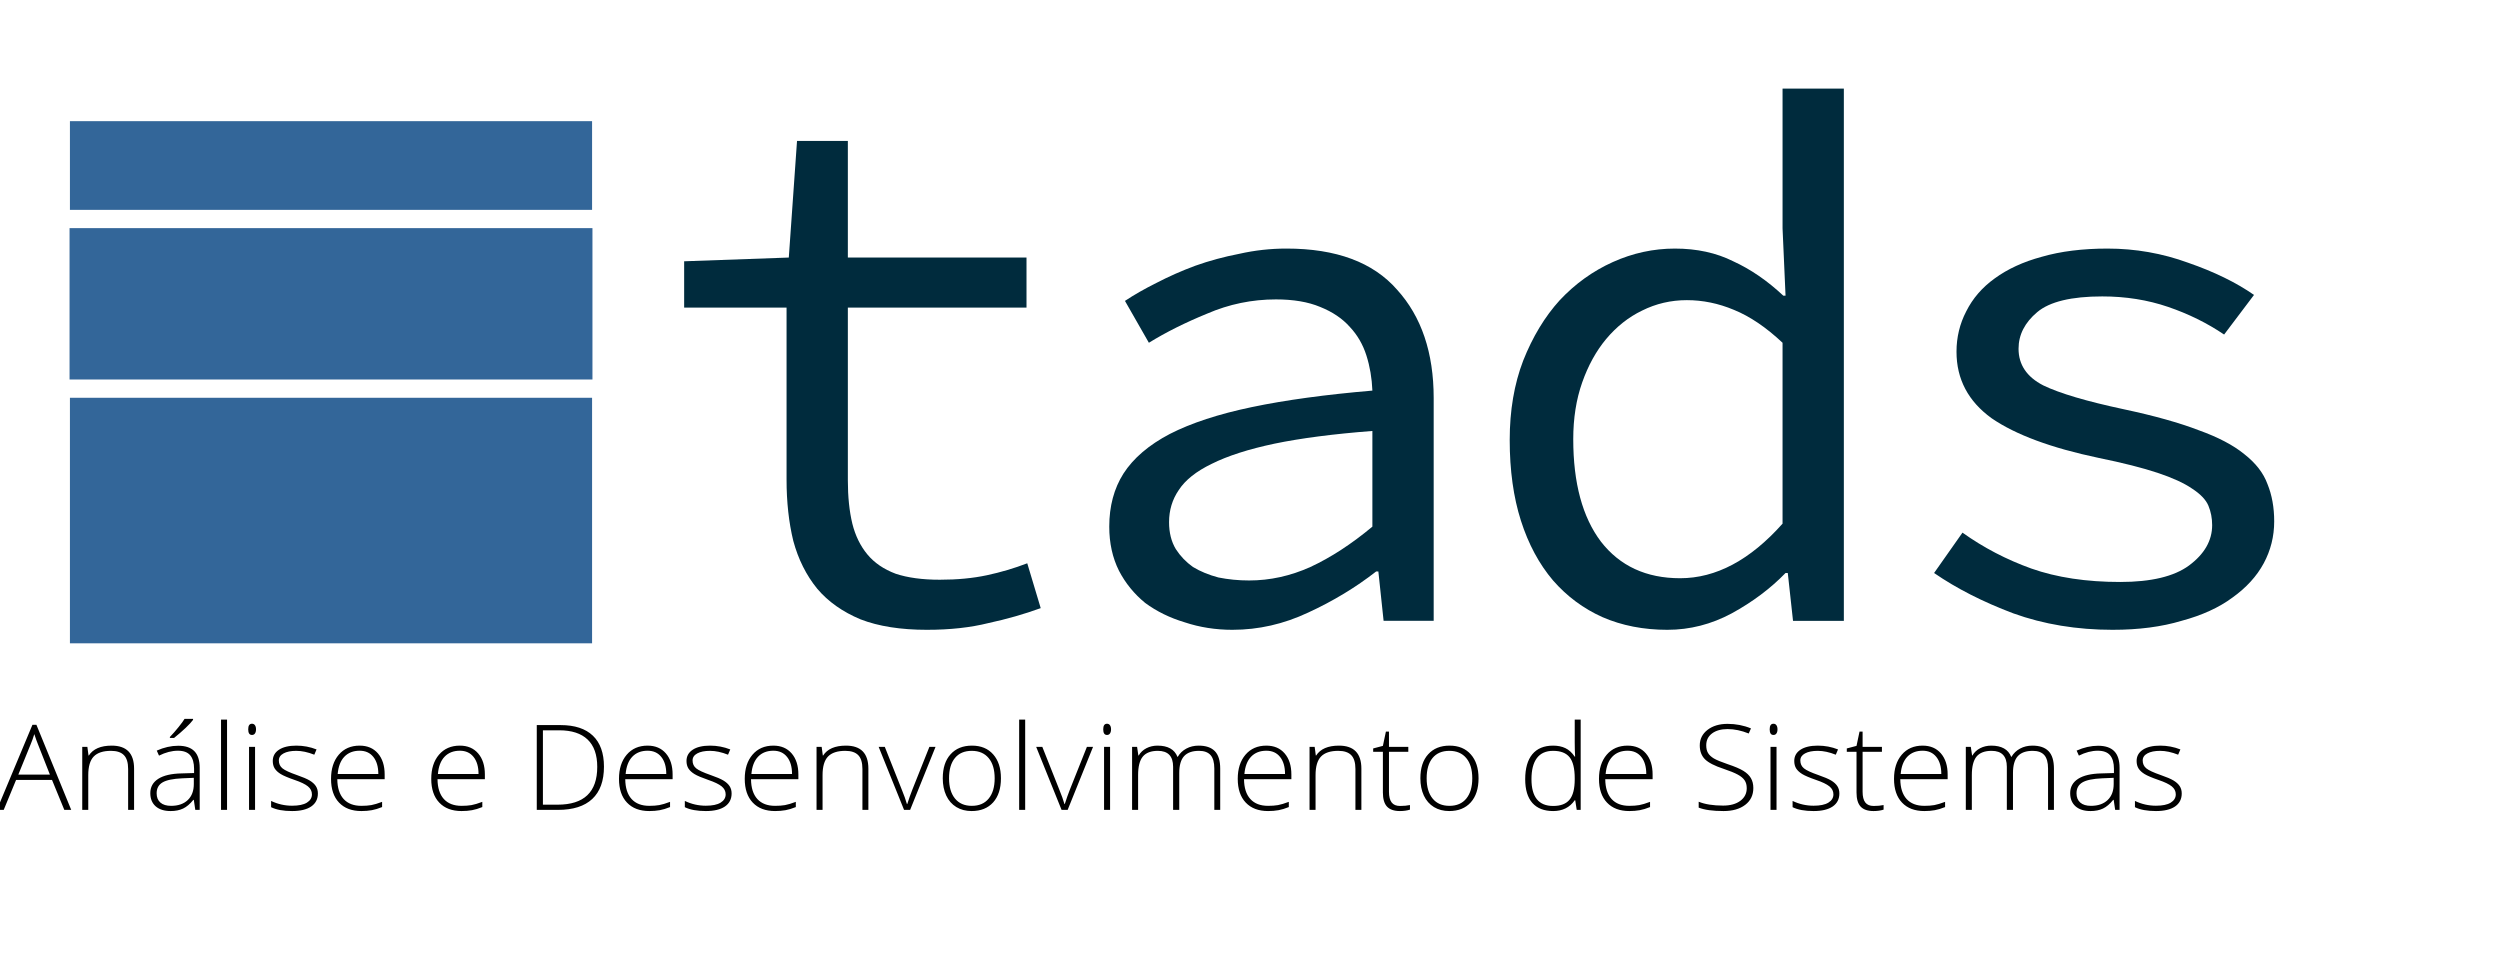
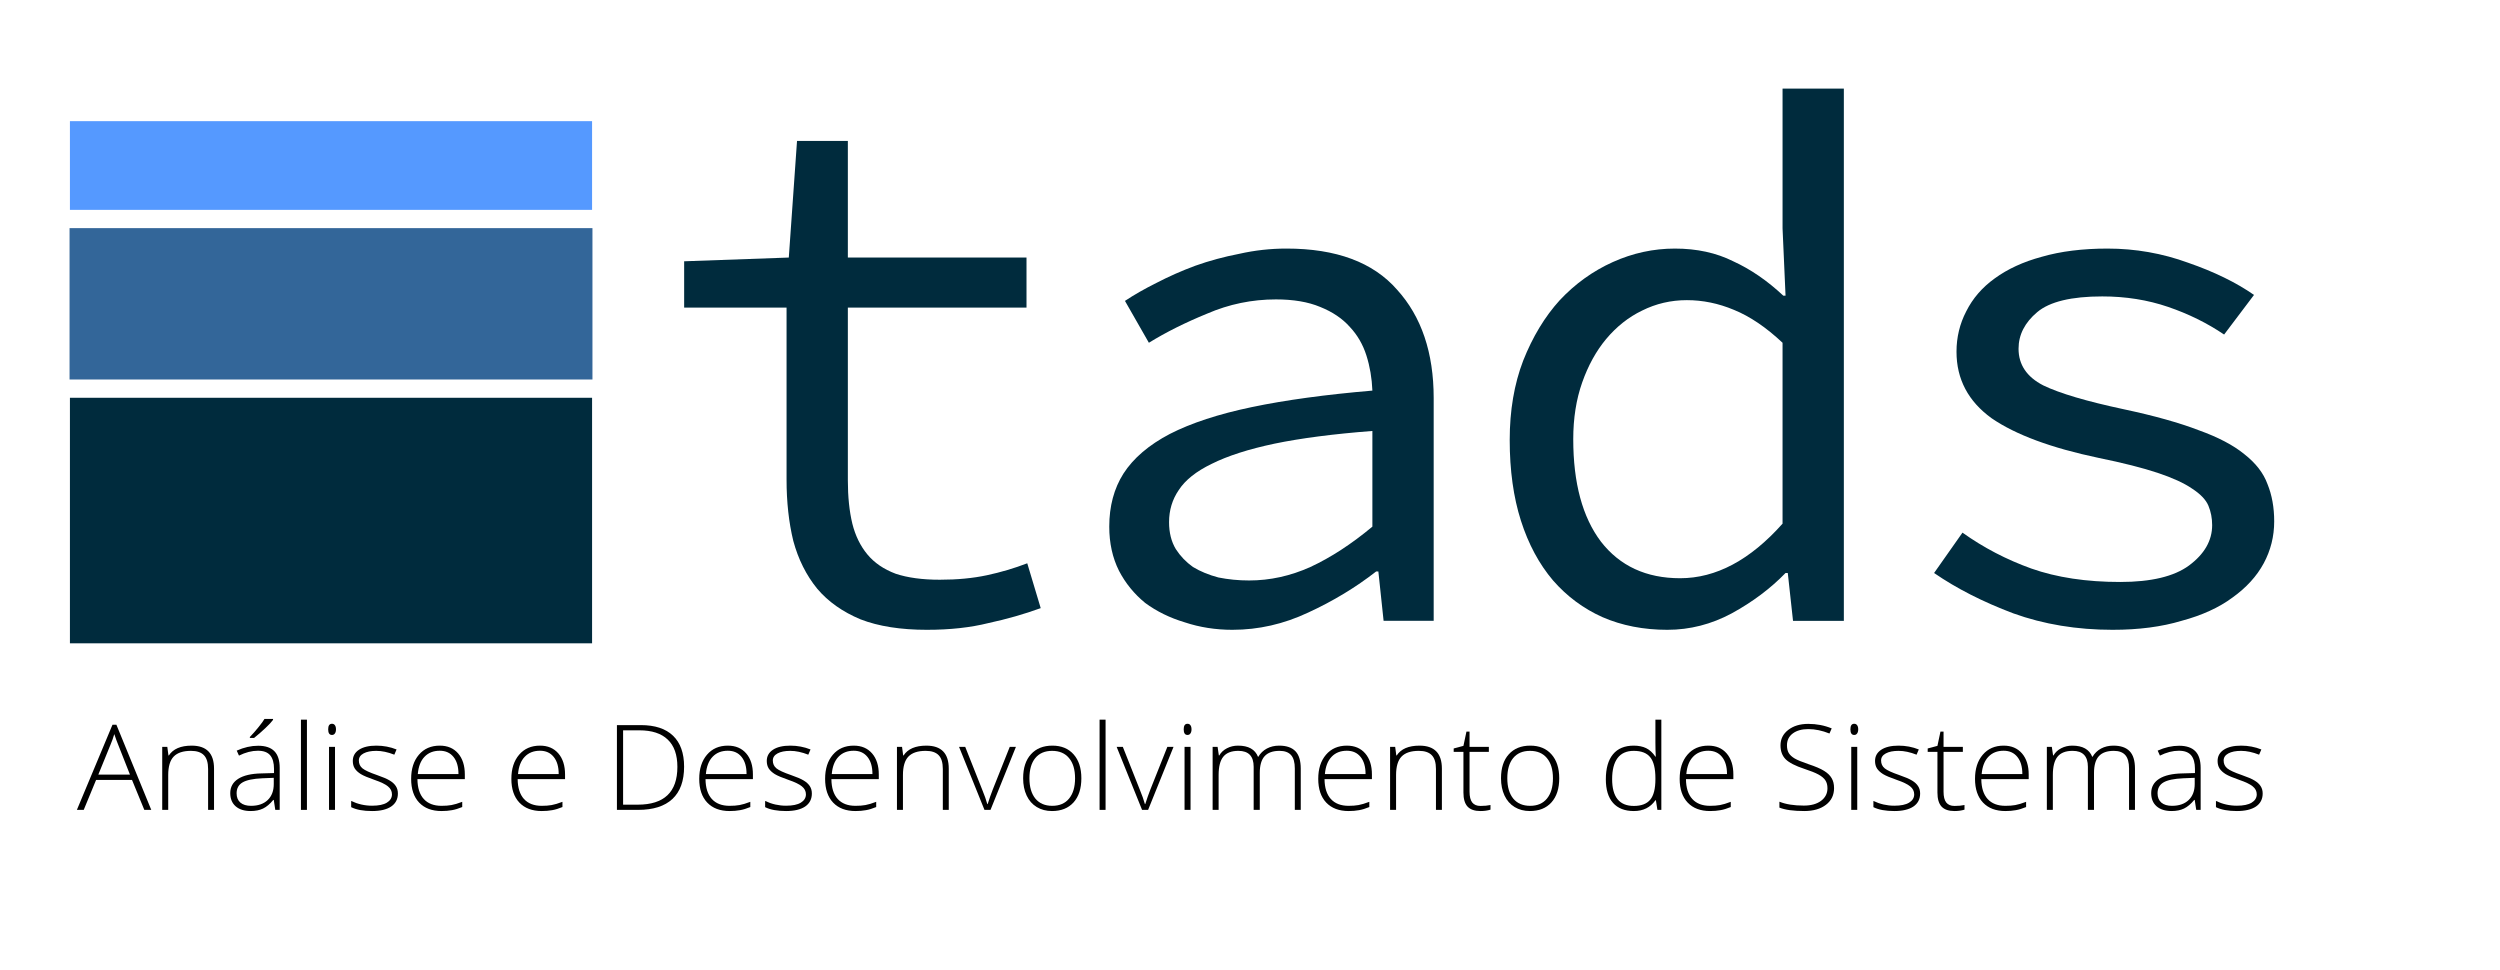
<svg xmlns="http://www.w3.org/2000/svg" width="165mm" height="64mm" id="svg3717" version="1.1">
  <defs id="defs3719" />
  <g id="layer1" transform="translate(0,-825.5911)">
    <g transform="matrix(1.081782,0,0,1.081782,-734.4209,536.6455)" id="text3706" style="font-style:normal;font-variant:normal;font-weight:normal;font-stretch:normal;font-size:172.37px;line-height:125%;font-family:Sans;-inkscape-font-specification:'Source Code Pro Semi-Light';text-align:start;letter-spacing:0px;word-spacing:0px;writing-mode:lr-tb;text-anchor:start;fill:#002b3d;fill-opacity:1;stroke:none">
      <path id="path3711" style="font-variant:normal;font-stretch:normal;font-family:'Source Code Pro';-inkscape-font-specification:'Source Code Pro Semi-Light';fill:#002b3d" d="m 892.677,412.33 c -6.09,-1e-5 -11.204,-0.804 -15.341,-2.413 -4.137,-1.724 -7.469,-4.079 -9.997,-7.067 -2.528,-3.103 -4.367,-6.78 -5.516,-11.032 -1.034,-4.252 -1.551,-8.963 -1.551,-14.134 l 0,-39.645 -23.615,0 0,-10.687 24.132,-0.862 1.896,-26.89 11.721,0 0,26.89 41.196,0 0,11.549 -41.196,0 0,39.817 c -5e-5,3.792 0.345,7.125 1.034,9.997 0.689,2.758 1.839,5.114 3.447,7.067 1.609,1.954 3.792,3.447 6.55,4.482 2.758,0.919 6.148,1.379 10.17,1.379 4.022,10e-6 7.642,-0.345 10.859,-1.034 3.217,-0.689 6.32,-1.609 9.308,-2.758 l 3.103,10.342 c -3.792,1.379 -7.814,2.528 -12.066,3.447 -4.137,1.034 -8.848,1.551 -14.134,1.551" />
      <path id="path3713" style="font-variant:normal;font-stretch:normal;font-family:'Source Code Pro';-inkscape-font-specification:'Source Code Pro Semi-Light';fill:#002b3d" d="m 963.126,412.33 c -3.907,-1e-5 -7.584,-0.575 -11.032,-1.724 -3.447,-1.034 -6.493,-2.528 -9.136,-4.482 -2.528,-2.068 -4.539,-4.539 -6.033,-7.412 -1.494,-2.988 -2.241,-6.378 -2.241,-10.17 -10e-6,-4.711 1.092,-8.791 3.275,-12.238 2.298,-3.562 5.861,-6.607 10.687,-9.136 4.941,-2.528 11.261,-4.596 18.961,-6.205 7.699,-1.609 16.95,-2.873 27.752,-3.792 -0.115,-2.873 -0.575,-5.573 -1.379,-8.101 -0.804,-2.528 -2.069,-4.711 -3.792,-6.55 -1.724,-1.953 -4.022,-3.505 -6.895,-4.654 -2.758,-1.149 -6.148,-1.724 -10.17,-1.724 -5.516,7e-5 -10.802,1.092 -15.858,3.275 -5.056,2.069 -9.538,4.309 -13.445,6.722 l -5.516,-9.653 c 2.068,-1.379 4.482,-2.758 7.24,-4.137 2.873,-1.494 5.861,-2.815 8.963,-3.965 3.218,-1.149 6.607,-2.068 10.17,-2.758 3.562,-0.804 7.182,-1.207 10.859,-1.207 11.491,8e-5 19.995,3.16 25.511,9.48 5.631,6.205 8.446,14.537 8.446,24.994 l 0,51.366 -11.549,0 -1.207,-11.376 -0.517,0 c -4.712,3.677 -9.94,6.837 -15.686,9.48 -5.631,2.643 -11.434,3.965 -17.409,3.965 m 3.792,-11.376 c 4.826,10e-6 9.538,-1.034 14.134,-3.103 4.711,-2.183 9.48,-5.286 14.307,-9.308 l 0,-22.063 c -8.963,0.69 -16.49,1.666 -22.58,2.93 -5.976,1.264 -10.802,2.815 -14.479,4.654 -3.562,1.724 -6.09,3.735 -7.584,6.033 -1.494,2.183 -2.241,4.654 -2.241,7.412 -3e-5,2.413 0.517,4.482 1.551,6.205 1.034,1.609 2.356,2.988 3.965,4.137 1.724,1.034 3.677,1.839 5.861,2.413 2.298,0.46 4.654,0.689 7.067,0.689" />
      <path id="path3715" style="font-variant:normal;font-stretch:normal;font-family:'Source Code Pro';-inkscape-font-specification:'Source Code Pro Semi-Light';fill:#002b3d" d="m 1063.394,412.33 c -5.516,-1e-5 -10.515,-0.977 -14.996,-2.93 -4.367,-1.954 -8.159,-4.769 -11.376,-8.446 -3.218,-3.792 -5.688,-8.389 -7.412,-13.79 -1.724,-5.401 -2.586,-11.606 -2.586,-18.616 0,-6.78 1.034,-12.87 3.103,-18.271 2.183,-5.516 4.999,-10.17 8.446,-13.962 3.562,-3.792 7.642,-6.722 12.238,-8.791 4.596,-2.068 9.365,-3.103 14.307,-3.103 5.056,8e-5 9.538,0.977 13.445,2.93 4.022,1.839 7.871,4.482 11.549,7.929 l 0.517,0 -0.689,-15.513 0,-32.233 14.134,0 0,122.727 -11.721,0 -1.207,-11.032 -0.517,0 c -3.447,3.562 -7.584,6.665 -12.411,9.308 -4.712,2.528 -9.653,3.792 -14.824,3.792 m 2.93,-11.894 c 8.274,10e-6 16.145,-4.194 23.615,-12.583 l 0,-41.713 c -3.792,-3.562 -7.527,-6.09 -11.204,-7.584 -3.562,-1.494 -7.182,-2.241 -10.859,-2.241 -3.677,7e-5 -7.125,0.804 -10.342,2.413 -3.103,1.494 -5.861,3.677 -8.274,6.55 -2.298,2.758 -4.137,6.09 -5.516,9.997 -1.379,3.907 -2.068,8.274 -2.068,13.1 0,10.112 2.126,17.984 6.378,23.615 4.367,5.631 10.457,8.446 18.271,8.446" />
      <path id="path3717" style="font-variant:normal;font-stretch:normal;font-family:'Source Code Pro';-inkscape-font-specification:'Source Code Pro Semi-Light';fill:#002b3d" d="m 1166.076,412.33 c -8.274,-1e-5 -15.915,-1.264 -22.925,-3.792 -7.01,-2.643 -13.1,-5.746 -18.271,-9.308 l 6.55,-9.308 c 4.826,3.447 10.112,6.205 15.858,8.274 5.861,2.068 12.698,3.103 20.512,3.103 7.125,10e-6 12.411,-1.264 15.858,-3.792 3.562,-2.643 5.343,-5.746 5.343,-9.308 -10e-5,-1.609 -0.287,-3.103 -0.862,-4.482 -0.575,-1.379 -1.839,-2.7 -3.792,-3.965 -1.839,-1.264 -4.482,-2.471 -7.929,-3.62 -3.447,-1.149 -7.987,-2.298 -13.617,-3.447 -10.917,-2.298 -19.133,-5.343 -24.649,-9.136 -5.401,-3.907 -8.101,-9.021 -8.101,-15.341 0,-3.332 0.747,-6.435 2.241,-9.308 1.494,-2.988 3.677,-5.516 6.55,-7.584 2.988,-2.183 6.607,-3.85 10.859,-4.999 4.367,-1.264 9.423,-1.896 15.169,-1.896 6.435,8e-5 12.64,1.092 18.616,3.275 5.975,2.069 11.032,4.539 15.168,7.412 l -6.895,9.136 c -3.907,-2.643 -8.216,-4.769 -12.928,-6.378 -4.712,-1.609 -9.768,-2.413 -15.168,-2.413 -7.125,8e-5 -12.123,1.207 -14.996,3.62 -2.873,2.413 -4.309,5.229 -4.309,8.446 -1e-4,3.677 1.896,6.493 5.688,8.446 3.792,1.839 9.997,3.677 18.616,5.516 7.01,1.494 12.755,3.103 17.237,4.826 4.481,1.609 7.986,3.447 10.514,5.516 2.643,2.068 4.424,4.367 5.343,6.895 1.034,2.528 1.551,5.401 1.551,8.618 -10e-5,3.447 -0.804,6.665 -2.413,9.653 -1.609,2.988 -4.022,5.631 -7.239,7.929 -3.103,2.298 -7.01,4.079 -11.721,5.343 -4.597,1.379 -9.883,2.068 -15.858,2.068" />
    </g>
-     <path style="font-style:normal;font-variant:normal;font-stretch:normal;font-size:144px;line-height:125%;font-family:'Source Code Pro';-inkscape-font-specification:'Source Code Pro Semi-Light';text-align:start;letter-spacing:0px;word-spacing:0px;writing-mode:lr-tb;text-anchor:start;fill:#336699;fill-opacity:1;stroke:none" d="m 17.443,855.815 0,22.125 130.25,0 0,-22.125 z" id="path4547" />
-     <path style="font-style:normal;font-variant:normal;font-stretch:normal;font-size:144px;line-height:125%;font-family:'Source Code Pro';-inkscape-font-specification:'Source Code Pro Semi-Light';text-align:start;letter-spacing:0px;word-spacing:0px;writing-mode:lr-tb;text-anchor:start;fill:#336699;fill-opacity:1;stroke:none" d="m 17.443,924.815 0,61.25 130.25,0 0,-61.25 z" id="rect3744" />
+     <path style="font-style:normal;font-variant:normal;font-stretch:normal;font-size:144px;line-height:125%;font-family:'Source Code Pro';-inkscape-font-specification:'Source Code Pro Semi-Light';text-align:start;letter-spacing:0px;word-spacing:0px;writing-mode:lr-tb;text-anchor:start;fill:#5599ff;fill-opacity:1;stroke:none" d="m 17.443,855.815 0,22.125 130.25,0 0,-22.125 z" id="path4547" />
+     <path style="font-style:normal;font-variant:normal;font-stretch:normal;font-size:144px;line-height:125%;font-family:'Source Code Pro';-inkscape-font-specification:'Source Code Pro Semi-Light';text-align:start;letter-spacing:0px;word-spacing:0px;writing-mode:lr-tb;text-anchor:start;fill:#002b3d;fill-opacity:1;stroke:none" d="m 17.443,924.815 0,61.25 130.25,0 0,-61.25 z" id="rect3744" />
    <path style="font-style:normal;font-variant:normal;font-stretch:normal;font-size:144px;line-height:125%;font-family:'Source Code Pro';-inkscape-font-specification:'Source Code Pro Semi-Light';text-align:start;letter-spacing:0px;word-spacing:0px;writing-mode:lr-tb;text-anchor:start;fill:#336699;fill-opacity:1;stroke:none" d="m 17.349,882.498 0,37.759 130.438,0 0,-37.759 z" id="rect3746" />
-     <text xml:space="preserve" style="font-style:normal;font-weight:normal;font-size:30.264px;line-height:125%;font-family:sans-serif;text-align:center;letter-spacing:0px;word-spacing:0px;text-anchor:middle;fill:#000000;fill-opacity:1;stroke:none;stroke-width:1px;stroke-linecap:butt;stroke-linejoin:miter;stroke-opacity:1" x="286.364" y="1049.835" id="text4324" transform="scale(1.021623,0.9788351)">
-       <tspan x="286.364" y="1049.835" style="font-style:normal;font-variant:normal;font-weight:300;font-stretch:normal;font-size:30.264px;line-height:125%;font-family:'Open Sans';-inkscape-font-specification:'Open Sans, Light';text-align:center;writing-mode:lr-tb;text-anchor:middle" id="tspan3371">Análise e Desenvolvimento de Sistemas</tspan>
-     </text>
+     <g transform="scale(1.021623,0.9788351)" style="font-style:normal;font-weight:normal;font-size:30.264px;line-height:125%;font-family:sans-serif;text-align:center;letter-spacing:0px;word-spacing:0px;text-anchor:middle;fill:#000000;fill-opacity:1;stroke:none;stroke-width:1px;stroke-linecap:butt;stroke-linejoin:miter;stroke-opacity:1" id="text4324">
+       <path d="m 32.236,1042.21 -8.778,0 -3.015,7.625 -1.67,0 8.689,-21.693 0.961,0 8.512,21.693 -1.699,0 -3,-7.625 z m -8.231,-1.359 7.729,0 -2.941,-7.788 q -0.369,-0.916 -0.887,-2.542 -0.399,1.419 -0.872,2.571 l -3.029,7.758 z" style="font-style:normal;font-variant:normal;font-weight:300;font-stretch:normal;font-size:30.264px;line-height:125%;font-family:'Open Sans';-inkscape-font-specification:'Open Sans, Light';text-align:center;writing-mode:lr-tb;text-anchor:middle" id="path3344" />
+       <path d="m 50.811,1049.835 0,-10.418 q 0,-2.424 -1.02,-3.517 -1.02,-1.108 -3.162,-1.108 -2.882,0 -4.226,1.463 -1.33,1.448 -1.33,4.714 l 0,8.867 -1.463,0 0,-16.063 1.241,0 0.281,2.202 0.089,0 q 1.566,-2.512 5.571,-2.512 5.468,0 5.468,5.867 l 0,10.507 -1.448,0 z" style="font-style:normal;font-variant:normal;font-weight:300;font-stretch:normal;font-size:30.264px;line-height:125%;font-family:'Open Sans';-inkscape-font-specification:'Open Sans, Light';text-align:center;writing-mode:lr-tb;text-anchor:middle" id="path3346" />
+       <path d="m 67.214,1049.835 -0.369,-2.542 -0.118,0 q -1.212,1.552 -2.497,2.202 -1.271,0.635 -3.015,0.635 -2.364,0 -3.68,-1.212 -1.315,-1.212 -1.315,-3.354 0,-2.35 1.951,-3.65 1.965,-1.3 5.675,-1.374 l 3.059,-0.089 0,-1.064 q 0,-2.291 -0.931,-3.458 -0.931,-1.167 -3,-1.167 -2.231,0 -4.625,1.241 l -0.547,-1.271 q 2.645,-1.241 5.231,-1.241 2.645,0 3.946,1.374 1.315,1.374 1.315,4.285 l 0,10.684 -1.079,0 z m -5.911,-1.034 q 2.571,0 4.049,-1.463 1.493,-1.478 1.493,-4.093 l 0,-1.581 -2.808,0.118 q -3.384,0.163 -4.832,1.064 -1.433,0.887 -1.433,2.778 0,1.507 0.916,2.35 0.931,0.828 2.616,0.828 z M 61.008,1031.26 q 1.079,-1.167 2.128,-2.527 1.064,-1.374 1.448,-2.084 l 2.084,0 0,0.251 q -0.532,0.768 -1.818,2.039 -1.271,1.271 -2.808,2.557 l -1.034,0 0,-0.236 z" style="font-style:normal;font-variant:normal;font-weight:300;font-stretch:normal;font-size:30.264px;line-height:125%;font-family:'Open Sans';-inkscape-font-specification:'Open Sans, Light';text-align:center;writing-mode:lr-tb;text-anchor:middle" id="path3348" />
+       <path d="m 74.943,1049.835 -1.463,0 0,-22.994 1.463,0 0,22.994 z" style="font-style:normal;font-variant:normal;font-weight:300;font-stretch:normal;font-size:30.264px;line-height:125%;font-family:'Open Sans';-inkscape-font-specification:'Open Sans, Light';text-align:center;writing-mode:lr-tb;text-anchor:middle" id="path3350" />
+       <path d="m 81.8,1049.835 -1.463,0 0,-16.063 1.463,0 0,16.063 z m -1.67,-20.526 q 0,-1.419 0.931,-1.419 0.458,0 0.709,0.369 0.266,0.369 0.266,1.049 0,0.665 -0.266,1.049 -0.251,0.384 -0.709,0.384 -0.931,0 -0.931,-1.433 z" style="font-style:normal;font-variant:normal;font-weight:300;font-stretch:normal;font-size:30.264px;line-height:125%;font-family:'Open Sans';-inkscape-font-specification:'Open Sans, Light';text-align:center;writing-mode:lr-tb;text-anchor:middle" id="path3352" />
+       <path d="m 97.153,1045.653 q 0,2.158 -1.64,3.325 -1.64,1.153 -4.655,1.153 -3.221,0 -5.113,-0.99 l 0,-1.581 q 2.424,1.212 5.113,1.212 2.379,0 3.606,-0.783 1.241,-0.798 1.241,-2.113 0,-1.212 -0.99,-2.039 -0.975,-0.828 -3.221,-1.626 -2.409,-0.872 -3.384,-1.492 -0.975,-0.635 -1.478,-1.419 -0.488,-0.798 -0.488,-1.936 0,-1.803 1.507,-2.852 1.522,-1.049 4.241,-1.049 2.601,0 4.936,0.975 l -0.547,1.33 q -2.364,-0.975 -4.389,-0.975 -1.965,0 -3.118,0.65 -1.153,0.65 -1.153,1.803 0,1.256 0.887,2.01 0.901,0.754 3.502,1.685 2.172,0.783 3.162,1.419 0.99,0.621 1.478,1.419 0.502,0.798 0.502,1.877 z" style="font-style:normal;font-variant:normal;font-weight:300;font-stretch:normal;font-size:30.264px;line-height:125%;font-family:'Open Sans';-inkscape-font-specification:'Open Sans, Light';text-align:center;writing-mode:lr-tb;text-anchor:middle" id="path3354" />
+       <path d="m 107.808,1050.131 q -3.502,0 -5.468,-2.158 -1.951,-2.158 -1.951,-6.044 0,-3.842 1.892,-6.147 1.892,-2.32 5.098,-2.32 2.837,0 4.478,1.98 1.64,1.98 1.64,5.379 l 0,1.182 -11.571,0 q 0.03,3.31 1.537,5.054 1.522,1.744 4.345,1.744 1.374,0 2.409,-0.192 1.049,-0.192 2.645,-0.828 l 0,1.33 q -1.36,0.591 -2.512,0.798 -1.153,0.222 -2.542,0.222 z m -0.429,-15.369 q -2.32,0 -3.724,1.537 -1.404,1.522 -1.64,4.404 l 9.93,0 q 0,-2.793 -1.212,-4.359 -1.212,-1.581 -3.354,-1.581 z" style="font-style:normal;font-variant:normal;font-weight:300;font-stretch:normal;font-size:30.264px;line-height:125%;font-family:'Open Sans';-inkscape-font-specification:'Open Sans, Light';text-align:center;writing-mode:lr-tb;text-anchor:middle" id="path3356" />
+       <path d="m 132.279,1050.131 q -3.502,0 -5.468,-2.158 -1.951,-2.158 -1.951,-6.044 0,-3.842 1.892,-6.147 1.892,-2.32 5.098,-2.32 2.837,0 4.478,1.98 1.64,1.98 1.64,5.379 l 0,1.182 -11.571,0 q 0.03,3.31 1.537,5.054 1.522,1.744 4.345,1.744 1.374,0 2.409,-0.192 1.049,-0.192 2.645,-0.828 l 0,1.33 q -1.36,0.591 -2.512,0.798 -1.153,0.222 -2.542,0.222 z m -0.429,-15.369 q -2.32,0 -3.724,1.537 -1.404,1.522 -1.64,4.404 l 9.93,0 q 0,-2.793 -1.212,-4.359 -1.212,-1.581 -3.354,-1.581 z" style="font-style:normal;font-variant:normal;font-weight:300;font-stretch:normal;font-size:30.264px;line-height:125%;font-family:'Open Sans';-inkscape-font-specification:'Open Sans, Light';text-align:center;writing-mode:lr-tb;text-anchor:middle" id="path3358" />
+       <path d="m 167.036,1038.826 q 0,5.438 -2.852,8.231 -2.852,2.778 -8.379,2.778 l -5.172,0 0,-21.605 5.837,0 q 5.172,0 7.862,2.704 2.704,2.704 2.704,7.891 z m -1.64,0.059 q 0,-4.64 -2.364,-6.975 -2.35,-2.35 -6.916,-2.35 l -3.975,0 0,18.945 3.576,0 q 9.679,0 9.679,-9.62 z" style="font-style:normal;font-variant:normal;font-weight:300;font-stretch:normal;font-size:30.264px;line-height:125%;font-family:'Open Sans';-inkscape-font-specification:'Open Sans, Light';text-align:center;writing-mode:lr-tb;text-anchor:middle" id="path3360" />
+       <path d="m 178.149,1050.131 q -3.502,0 -5.468,-2.158 -1.951,-2.158 -1.951,-6.044 0,-3.842 1.892,-6.147 1.892,-2.32 5.098,-2.32 2.837,0 4.478,1.98 1.64,1.98 1.64,5.379 l 0,1.182 -11.571,0 q 0.03,3.31 1.537,5.054 1.522,1.744 4.345,1.744 1.374,0 2.409,-0.192 1.049,-0.192 2.645,-0.828 l 0,1.33 q -1.36,0.591 -2.512,0.798 -1.153,0.222 -2.542,0.222 z M 177.72,1034.762 q -2.32,0 -3.724,1.537 -1.404,1.522 -1.64,4.404 l 9.93,0 q 0,-2.793 -1.212,-4.359 -1.212,-1.581 -3.354,-1.581 z" style="font-style:normal;font-variant:normal;font-weight:300;font-stretch:normal;font-size:30.264px;line-height:125%;font-family:'Open Sans';-inkscape-font-specification:'Open Sans, Light';text-align:center;writing-mode:lr-tb;text-anchor:middle" id="path3362" />
+       <path d="m 198.231,1045.653 q 0,2.158 -1.64,3.325 -1.64,1.153 -4.655,1.153 -3.221,0 -5.113,-0.99 l 0,-1.581 q 2.424,1.212 5.113,1.212 2.379,0 3.606,-0.783 1.241,-0.798 1.241,-2.113 0,-1.212 -0.99,-2.039 -0.975,-0.828 -3.221,-1.626 -2.409,-0.872 -3.384,-1.492 -0.975,-0.635 -1.478,-1.419 -0.488,-0.798 -0.488,-1.936 0,-1.803 1.507,-2.852 1.522,-1.049 4.241,-1.049 2.601,0 4.936,0.975 l -0.547,1.33 q -2.364,-0.975 -4.389,-0.975 -1.965,0 -3.118,0.65 -1.153,0.65 -1.153,1.803 0,1.256 0.887,2.01 0.901,0.754 3.502,1.685 2.172,0.783 3.162,1.419 0.99,0.621 1.478,1.419 0.502,0.798 0.502,1.877 z" style="font-style:normal;font-variant:normal;font-weight:300;font-stretch:normal;font-size:30.264px;line-height:125%;font-family:'Open Sans';-inkscape-font-specification:'Open Sans, Light';text-align:center;writing-mode:lr-tb;text-anchor:middle" id="path3364" />
+       <path d="m 208.886,1050.131 q -3.502,0 -5.468,-2.158 -1.951,-2.158 -1.951,-6.044 0,-3.842 1.892,-6.147 1.892,-2.32 5.098,-2.32 2.837,0 4.478,1.98 1.64,1.98 1.64,5.379 l 0,1.182 -11.571,0 q 0.03,3.31 1.537,5.054 1.522,1.744 4.345,1.744 1.374,0 2.409,-0.192 1.049,-0.192 2.645,-0.828 l 0,1.33 q -1.36,0.591 -2.512,0.798 -1.153,0.222 -2.542,0.222 z m -0.429,-15.369 q -2.32,0 -3.724,1.537 -1.404,1.522 -1.64,4.404 l 9.93,0 q 0,-2.793 -1.212,-4.359 -1.212,-1.581 -3.354,-1.581 z" style="font-style:normal;font-variant:normal;font-weight:300;font-stretch:normal;font-size:30.264px;line-height:125%;font-family:'Open Sans';-inkscape-font-specification:'Open Sans, Light';text-align:center;writing-mode:lr-tb;text-anchor:middle" id="path3366" />
+       <path d="m 230.209,1049.835 0,-10.418 q 0,-2.424 -1.02,-3.517 -1.02,-1.108 -3.162,-1.108 -2.882,0 -4.226,1.463 -1.33,1.448 -1.33,4.714 l 0,8.867 -1.463,0 0,-16.063 1.241,0 0.281,2.202 0.089,0 q 1.566,-2.512 5.571,-2.512 5.468,0 5.468,5.867 l 0,10.507 -1.448,0 z" style="font-style:normal;font-variant:normal;font-weight:300;font-stretch:normal;font-size:30.264px;line-height:125%;font-family:'Open Sans';-inkscape-font-specification:'Open Sans, Light';text-align:center;writing-mode:lr-tb;text-anchor:middle" id="path3368" />
+       <path d="m 240.376,1049.835 -6.207,-16.063 1.507,0 4.152,10.921 q 0.828,2.098 1.241,3.665 l 0.089,0 q 0.606,-2.01 1.241,-3.694 l 4.152,-10.891 1.507,0 -6.207,16.063 -1.478,0 z" style="font-style:normal;font-variant:normal;font-weight:300;font-stretch:normal;font-size:30.264px;line-height:125%;font-family:'Open Sans';-inkscape-font-specification:'Open Sans, Light';text-align:center;writing-mode:lr-tb;text-anchor:middle" id="path3370" />
+       <path d="m 264.035,1041.782 q 0,3.931 -1.906,6.147 -1.906,2.202 -5.261,2.202 -2.113,0 -3.724,-1.02 -1.611,-1.02 -2.468,-2.926 -0.857,-1.906 -0.857,-4.404 0,-3.931 1.906,-6.118 1.906,-2.202 5.231,-2.202 3.31,0 5.187,2.231 1.892,2.217 1.892,6.088 z m -12.679,0 q 0,3.31 1.448,5.172 1.463,1.847 4.123,1.847 2.66,0 4.108,-1.847 1.463,-1.862 1.463,-5.172 0,-3.325 -1.478,-5.157 -1.463,-1.832 -4.123,-1.832 -2.66,0 -4.108,1.832 -1.433,1.818 -1.433,5.157 z" style="font-style:normal;font-variant:normal;font-weight:300;font-stretch:normal;font-size:30.264px;line-height:125%;font-family:'Open Sans';-inkscape-font-specification:'Open Sans, Light';text-align:center;writing-mode:lr-tb;text-anchor:middle" id="path3372" />
+       <path d="m 269.946,1049.835 -1.463,0 0,-22.994 1.463,0 0,22.994 z" style="font-style:normal;font-variant:normal;font-weight:300;font-stretch:normal;font-size:30.264px;line-height:125%;font-family:'Open Sans';-inkscape-font-specification:'Open Sans, Light';text-align:center;writing-mode:lr-tb;text-anchor:middle" id="path3374" />
+       <path d="m 278.857,1049.835 -6.207,-16.063 1.507,0 4.152,10.921 q 0.828,2.098 1.241,3.665 l 0.089,0 q 0.606,-2.01 1.241,-3.694 l 4.152,-10.891 1.507,0 -6.207,16.063 -1.478,0 z" style="font-style:normal;font-variant:normal;font-weight:300;font-stretch:normal;font-size:30.264px;line-height:125%;font-family:'Open Sans';-inkscape-font-specification:'Open Sans, Light';text-align:center;writing-mode:lr-tb;text-anchor:middle" id="path3376" />
+       <path d="m 290.694,1049.835 -1.463,0 0,-16.063 1.463,0 0,16.063 z m -1.67,-20.526 q 0,-1.419 0.931,-1.419 0.458,0 0.709,0.369 0.266,0.369 0.266,1.049 0,0.665 -0.266,1.049 -0.251,0.384 -0.709,0.384 -0.931,0 -0.931,-1.433 z" style="font-style:normal;font-variant:normal;font-weight:300;font-stretch:normal;font-size:30.264px;line-height:125%;font-family:'Open Sans';-inkscape-font-specification:'Open Sans, Light';text-align:center;writing-mode:lr-tb;text-anchor:middle" id="path3378" />
+       <path d="m 316.155,1049.835 0,-10.536 q 0,-2.35 -0.916,-3.428 -0.916,-1.079 -2.808,-1.079 -2.468,0 -3.65,1.359 -1.182,1.359 -1.182,4.271 l 0,9.413 -1.493,0 0,-10.98 q 0,-4.064 -3.724,-4.064 -2.527,0 -3.68,1.478 -1.153,1.463 -1.153,4.699 l 0,8.867 -1.463,0 0,-16.063 1.212,0 0.31,2.202 0.089,0 q 0.665,-1.197 1.892,-1.847 1.227,-0.665 2.704,-0.665 3.798,0 4.877,2.852 l 0.059,0 q 0.783,-1.374 2.098,-2.113 1.33,-0.739 3.015,-0.739 2.63,0 3.946,1.404 1.315,1.404 1.315,4.463 l 0,10.507 -1.448,0 z" style="font-style:normal;font-variant:normal;font-weight:300;font-stretch:normal;font-size:30.264px;line-height:125%;font-family:'Open Sans';-inkscape-font-specification:'Open Sans, Light';text-align:center;writing-mode:lr-tb;text-anchor:middle" id="path3380" />
+       <path d="m 329.292,1050.131 q -3.502,0 -5.468,-2.158 -1.951,-2.158 -1.951,-6.044 0,-3.842 1.892,-6.147 1.892,-2.32 5.098,-2.32 2.837,0 4.478,1.98 1.64,1.98 1.64,5.379 l 0,1.182 -11.571,0 q 0.029,3.31 1.537,5.054 1.522,1.744 4.345,1.744 1.374,0 2.409,-0.192 1.049,-0.192 2.645,-0.828 l 0,1.33 q -1.36,0.591 -2.512,0.798 -1.153,0.222 -2.542,0.222 z m -0.429,-15.369 q -2.32,0 -3.724,1.537 -1.404,1.522 -1.64,4.404 l 9.93,0 q 0,-2.793 -1.212,-4.359 -1.212,-1.581 -3.354,-1.581 z" style="font-style:normal;font-variant:normal;font-weight:300;font-stretch:normal;font-size:30.264px;line-height:125%;font-family:'Open Sans';-inkscape-font-specification:'Open Sans, Light';text-align:center;writing-mode:lr-tb;text-anchor:middle" id="path3382" />
+       <path d="m 350.616,1049.835 0,-10.418 q 0,-2.424 -1.02,-3.517 -1.02,-1.108 -3.162,-1.108 -2.882,0 -4.226,1.463 -1.33,1.448 -1.33,4.714 l 0,8.867 -1.463,0 0,-16.063 1.241,0 0.281,2.202 0.089,0 q 1.566,-2.512 5.571,-2.512 5.468,0 5.468,5.867 l 0,10.507 -1.448,0 z" style="font-style:normal;font-variant:normal;font-weight:300;font-stretch:normal;font-size:30.264px;line-height:125%;font-family:'Open Sans';-inkscape-font-specification:'Open Sans, Light';text-align:center;writing-mode:lr-tb;text-anchor:middle" id="path3384" />
+       <path d="m 361.507,1048.83 q 1.389,0 2.424,-0.236 l 0,1.182 q -1.064,0.355 -2.453,0.355 -2.128,0 -3.148,-1.138 -1.005,-1.138 -1.005,-3.576 l 0,-10.374 -2.379,0 0,-0.857 2.379,-0.665 0.739,-3.635 0.754,0 0,3.886 4.714,0 0,1.271 -4.714,0 0,10.167 q 0,1.847 0.65,2.734 0.65,0.887 2.039,0.887 z" style="font-style:normal;font-variant:normal;font-weight:300;font-stretch:normal;font-size:30.264px;line-height:125%;font-family:'Open Sans';-inkscape-font-specification:'Open Sans, Light';text-align:center;writing-mode:lr-tb;text-anchor:middle" id="path3386" />
+       <path d="m 380.718,1041.782 q 0,3.931 -1.906,6.147 -1.906,2.202 -5.261,2.202 -2.113,0 -3.724,-1.02 -1.611,-1.02 -2.468,-2.926 -0.857,-1.906 -0.857,-4.404 0,-3.931 1.906,-6.118 1.906,-2.202 5.231,-2.202 3.31,0 5.187,2.231 1.892,2.217 1.892,6.088 z m -12.679,0 q 0,3.31 1.448,5.172 1.463,1.847 4.123,1.847 2.66,0 4.108,-1.847 1.463,-1.862 1.463,-5.172 0,-3.325 -1.478,-5.157 -1.463,-1.832 -4.123,-1.832 -2.66,0 -4.108,1.832 -1.433,1.818 -1.433,5.157 z" style="font-style:normal;font-variant:normal;font-weight:300;font-stretch:normal;font-size:30.264px;line-height:125%;font-family:'Open Sans';-inkscape-font-specification:'Open Sans, Light';text-align:center;writing-mode:lr-tb;text-anchor:middle" id="path3388" />
+       <path d="m 398.909,1033.462 q 1.744,0 3.015,0.635 1.271,0.635 2.276,2.172 l 0.089,0 q -0.089,-1.862 -0.089,-3.65 l 0,-5.778 1.448,0 0,22.994 -0.961,0 -0.369,-2.453 -0.118,0 q -1.832,2.749 -5.261,2.749 -3.325,0 -5.083,-2.069 -1.759,-2.069 -1.759,-6.029 0,-4.167 1.744,-6.369 1.744,-2.202 5.069,-2.202 z m 0,1.33 q -2.63,0 -3.96,1.847 -1.315,1.847 -1.315,5.364 0,6.827 5.305,6.827 2.719,0 3.99,-1.581 1.271,-1.581 1.271,-5.216 l 0,-0.251 q 0,-3.724 -1.256,-5.349 -1.241,-1.64 -4.034,-1.64 z" style="font-style:normal;font-variant:normal;font-weight:300;font-stretch:normal;font-size:30.264px;line-height:125%;font-family:'Open Sans';-inkscape-font-specification:'Open Sans, Light';text-align:center;writing-mode:lr-tb;text-anchor:middle" id="path3390" />
+       <path d="m 417.543,1050.131 q -3.502,0 -5.468,-2.158 -1.951,-2.158 -1.951,-6.044 0,-3.842 1.892,-6.147 1.892,-2.32 5.098,-2.32 2.837,0 4.478,1.98 1.64,1.98 1.64,5.379 l 0,1.182 -11.571,0 q 0.03,3.31 1.537,5.054 1.522,1.744 4.345,1.744 1.374,0 2.409,-0.192 1.049,-0.192 2.645,-0.828 l 0,1.33 q -1.36,0.591 -2.512,0.798 -1.153,0.222 -2.542,0.222 z m -0.429,-15.369 q -2.32,0 -3.724,1.537 -1.404,1.522 -1.64,4.404 l 9.93,0 q 0,-2.793 -1.212,-4.359 -1.212,-1.581 -3.354,-1.581 z" style="font-style:normal;font-variant:normal;font-weight:300;font-stretch:normal;font-size:30.264px;line-height:125%;font-family:'Open Sans';-inkscape-font-specification:'Open Sans, Light';text-align:center;writing-mode:lr-tb;text-anchor:middle" id="path3392" />
+       <path d="m 447.822,1044.264 q 0,2.704 -1.995,4.285 -1.98,1.581 -5.276,1.581 -3.96,0 -6.074,-0.872 l 0,-1.507 q 2.335,0.99 5.955,0.99 2.66,0 4.212,-1.212 1.566,-1.226 1.566,-3.207 0,-1.226 -0.517,-2.025 -0.517,-0.813 -1.685,-1.478 -1.167,-0.665 -3.428,-1.433 -3.31,-1.138 -4.581,-2.453 -1.256,-1.33 -1.256,-3.532 0,-2.424 1.892,-3.946 1.906,-1.537 4.891,-1.537 3.044,0 5.719,1.153 l -0.547,1.3 q -2.689,-1.123 -5.143,-1.123 -2.394,0 -3.813,1.108 -1.419,1.108 -1.419,3.015 0,1.197 0.429,1.965 0.443,0.768 1.433,1.389 0.99,0.606 3.399,1.463 2.527,0.872 3.798,1.699 1.271,0.813 1.847,1.862 0.591,1.034 0.591,2.512 z" style="font-style:normal;font-variant:normal;font-weight:300;font-stretch:normal;font-size:30.264px;line-height:125%;font-family:'Open Sans';-inkscape-font-specification:'Open Sans, Light';text-align:center;writing-mode:lr-tb;text-anchor:middle" id="path3394" />
+       <path d="m 453.482,1049.835 -1.463,0 0,-16.063 1.463,0 0,16.063 z m -1.67,-20.526 q 0,-1.419 0.931,-1.419 0.458,0 0.709,0.369 0.266,0.369 0.266,1.049 0,0.665 -0.266,1.049 -0.251,0.384 -0.709,0.384 -0.931,0 -0.931,-1.433 z" style="font-style:normal;font-variant:normal;font-weight:300;font-stretch:normal;font-size:30.264px;line-height:125%;font-family:'Open Sans';-inkscape-font-specification:'Open Sans, Light';text-align:center;writing-mode:lr-tb;text-anchor:middle" id="path3396" />
+       <path d="m 468.836,1045.653 q 0,2.158 -1.64,3.325 -1.64,1.153 -4.655,1.153 -3.221,0 -5.113,-0.99 l 0,-1.581 q 2.424,1.212 5.113,1.212 2.379,0 3.606,-0.783 1.241,-0.798 1.241,-2.113 0,-1.212 -0.99,-2.039 -0.975,-0.828 -3.221,-1.626 -2.409,-0.872 -3.384,-1.492 -0.975,-0.635 -1.478,-1.419 -0.488,-0.798 -0.488,-1.936 0,-1.803 1.507,-2.852 1.522,-1.049 4.241,-1.049 2.601,0 4.936,0.975 l -0.547,1.33 q -2.364,-0.975 -4.389,-0.975 -1.965,0 -3.118,0.65 -1.153,0.65 -1.153,1.803 0,1.256 0.887,2.01 0.901,0.754 3.502,1.685 2.172,0.783 3.162,1.419 0.99,0.621 1.478,1.419 0.502,0.798 0.502,1.877 z" style="font-style:normal;font-variant:normal;font-weight:300;font-stretch:normal;font-size:30.264px;line-height:125%;font-family:'Open Sans';-inkscape-font-specification:'Open Sans, Light';text-align:center;writing-mode:lr-tb;text-anchor:middle" id="path3398" />
+       <path d="m 477.244,1048.83 q 1.389,0 2.424,-0.236 l 0,1.182 q -1.064,0.355 -2.453,0.355 -2.128,0 -3.148,-1.138 -1.005,-1.138 -1.005,-3.576 l 0,-10.374 -2.379,0 0,-0.857 2.379,-0.665 0.739,-3.635 0.754,0 0,3.886 4.714,0 0,1.271 -4.714,0 0,10.167 q 0,1.847 0.65,2.734 0.65,0.887 2.039,0.887 z" style="font-style:normal;font-variant:normal;font-weight:300;font-stretch:normal;font-size:30.264px;line-height:125%;font-family:'Open Sans';-inkscape-font-specification:'Open Sans, Light';text-align:center;writing-mode:lr-tb;text-anchor:middle" id="path3400" />
+       <path d="m 489.657,1050.131 q -3.502,0 -5.468,-2.158 -1.951,-2.158 -1.951,-6.044 0,-3.842 1.892,-6.147 1.892,-2.32 5.098,-2.32 2.837,0 4.478,1.98 1.64,1.98 1.64,5.379 l 0,1.182 -11.571,0 q 0.03,3.31 1.537,5.054 1.522,1.744 4.345,1.744 1.374,0 2.409,-0.192 1.049,-0.192 2.645,-0.828 l 0,1.33 q -1.36,0.591 -2.512,0.798 -1.153,0.222 -2.542,0.222 z m -0.429,-15.369 q -2.32,0 -3.724,1.537 -1.404,1.522 -1.64,4.404 l 9.93,0 q 0,-2.793 -1.212,-4.359 -1.212,-1.581 -3.354,-1.581 z" style="font-style:normal;font-variant:normal;font-weight:300;font-stretch:normal;font-size:30.264px;line-height:125%;font-family:'Open Sans';-inkscape-font-specification:'Open Sans, Light';text-align:center;writing-mode:lr-tb;text-anchor:middle" id="path3402" />
+       <path d="m 519.847,1049.835 0,-10.536 q 0,-2.35 -0.916,-3.428 -0.916,-1.079 -2.808,-1.079 -2.468,0 -3.65,1.359 -1.182,1.359 -1.182,4.271 l 0,9.413 -1.493,0 0,-10.98 q 0,-4.064 -3.724,-4.064 -2.527,0 -3.68,1.478 -1.153,1.463 -1.153,4.699 l 0,8.867 -1.463,0 0,-16.063 1.212,0 0.31,2.202 0.089,0 q 0.665,-1.197 1.892,-1.847 1.227,-0.665 2.704,-0.665 3.798,0 4.877,2.852 l 0.059,0 q 0.783,-1.374 2.098,-2.113 1.33,-0.739 3.015,-0.739 2.63,0 3.946,1.404 1.315,1.404 1.315,4.463 l 0,10.507 -1.448,0 z" style="font-style:normal;font-variant:normal;font-weight:300;font-stretch:normal;font-size:30.264px;line-height:125%;font-family:'Open Sans';-inkscape-font-specification:'Open Sans, Light';text-align:center;writing-mode:lr-tb;text-anchor:middle" id="path3404" />
+       <path d="m 536.25,1049.835 -0.369,-2.542 -0.118,0 q -1.212,1.552 -2.497,2.202 -1.271,0.635 -3.015,0.635 -2.364,0 -3.68,-1.212 -1.315,-1.212 -1.315,-3.354 0,-2.35 1.951,-3.65 1.965,-1.3 5.675,-1.374 l 3.059,-0.089 0,-1.064 q 0,-2.291 -0.931,-3.458 -0.931,-1.167 -3,-1.167 -2.231,0 -4.625,1.241 l -0.547,-1.271 q 2.645,-1.241 5.231,-1.241 2.645,0 3.946,1.374 1.315,1.374 1.315,4.285 l 0,10.684 -1.079,0 z m -5.911,-1.034 q 2.571,0 4.049,-1.463 1.493,-1.478 1.493,-4.093 l 0,-1.581 -2.808,0.118 q -3.384,0.163 -4.832,1.064 -1.433,0.887 -1.433,2.778 0,1.507 0.916,2.35 0.931,0.828 2.616,0.828 z" style="font-style:normal;font-variant:normal;font-weight:300;font-stretch:normal;font-size:30.264px;line-height:125%;font-family:'Open Sans';-inkscape-font-specification:'Open Sans, Light';text-align:center;writing-mode:lr-tb;text-anchor:middle" id="path3406" />
+       <path d="m 552.476,1045.653 q 0,2.158 -1.64,3.325 -1.64,1.153 -4.655,1.153 -3.221,0 -5.113,-0.99 l 0,-1.581 q 2.424,1.212 5.113,1.212 2.379,0 3.606,-0.783 1.241,-0.798 1.241,-2.113 0,-1.212 -0.99,-2.039 -0.975,-0.828 -3.221,-1.626 -2.409,-0.872 -3.384,-1.492 -0.975,-0.635 -1.478,-1.419 -0.488,-0.798 -0.488,-1.936 0,-1.803 1.507,-2.852 1.522,-1.049 4.241,-1.049 2.601,0 4.936,0.975 l -0.547,1.33 q -2.364,-0.975 -4.389,-0.975 -1.965,0 -3.118,0.65 -1.153,0.65 -1.153,1.803 0,1.256 0.887,2.01 0.901,0.754 3.502,1.685 2.172,0.783 3.162,1.419 0.99,0.621 1.478,1.419 0.502,0.798 0.502,1.877 z" style="font-style:normal;font-variant:normal;font-weight:300;font-stretch:normal;font-size:30.264px;line-height:125%;font-family:'Open Sans';-inkscape-font-specification:'Open Sans, Light';text-align:center;writing-mode:lr-tb;text-anchor:middle" id="path3408" />
+     </g>
  </g>
</svg>
